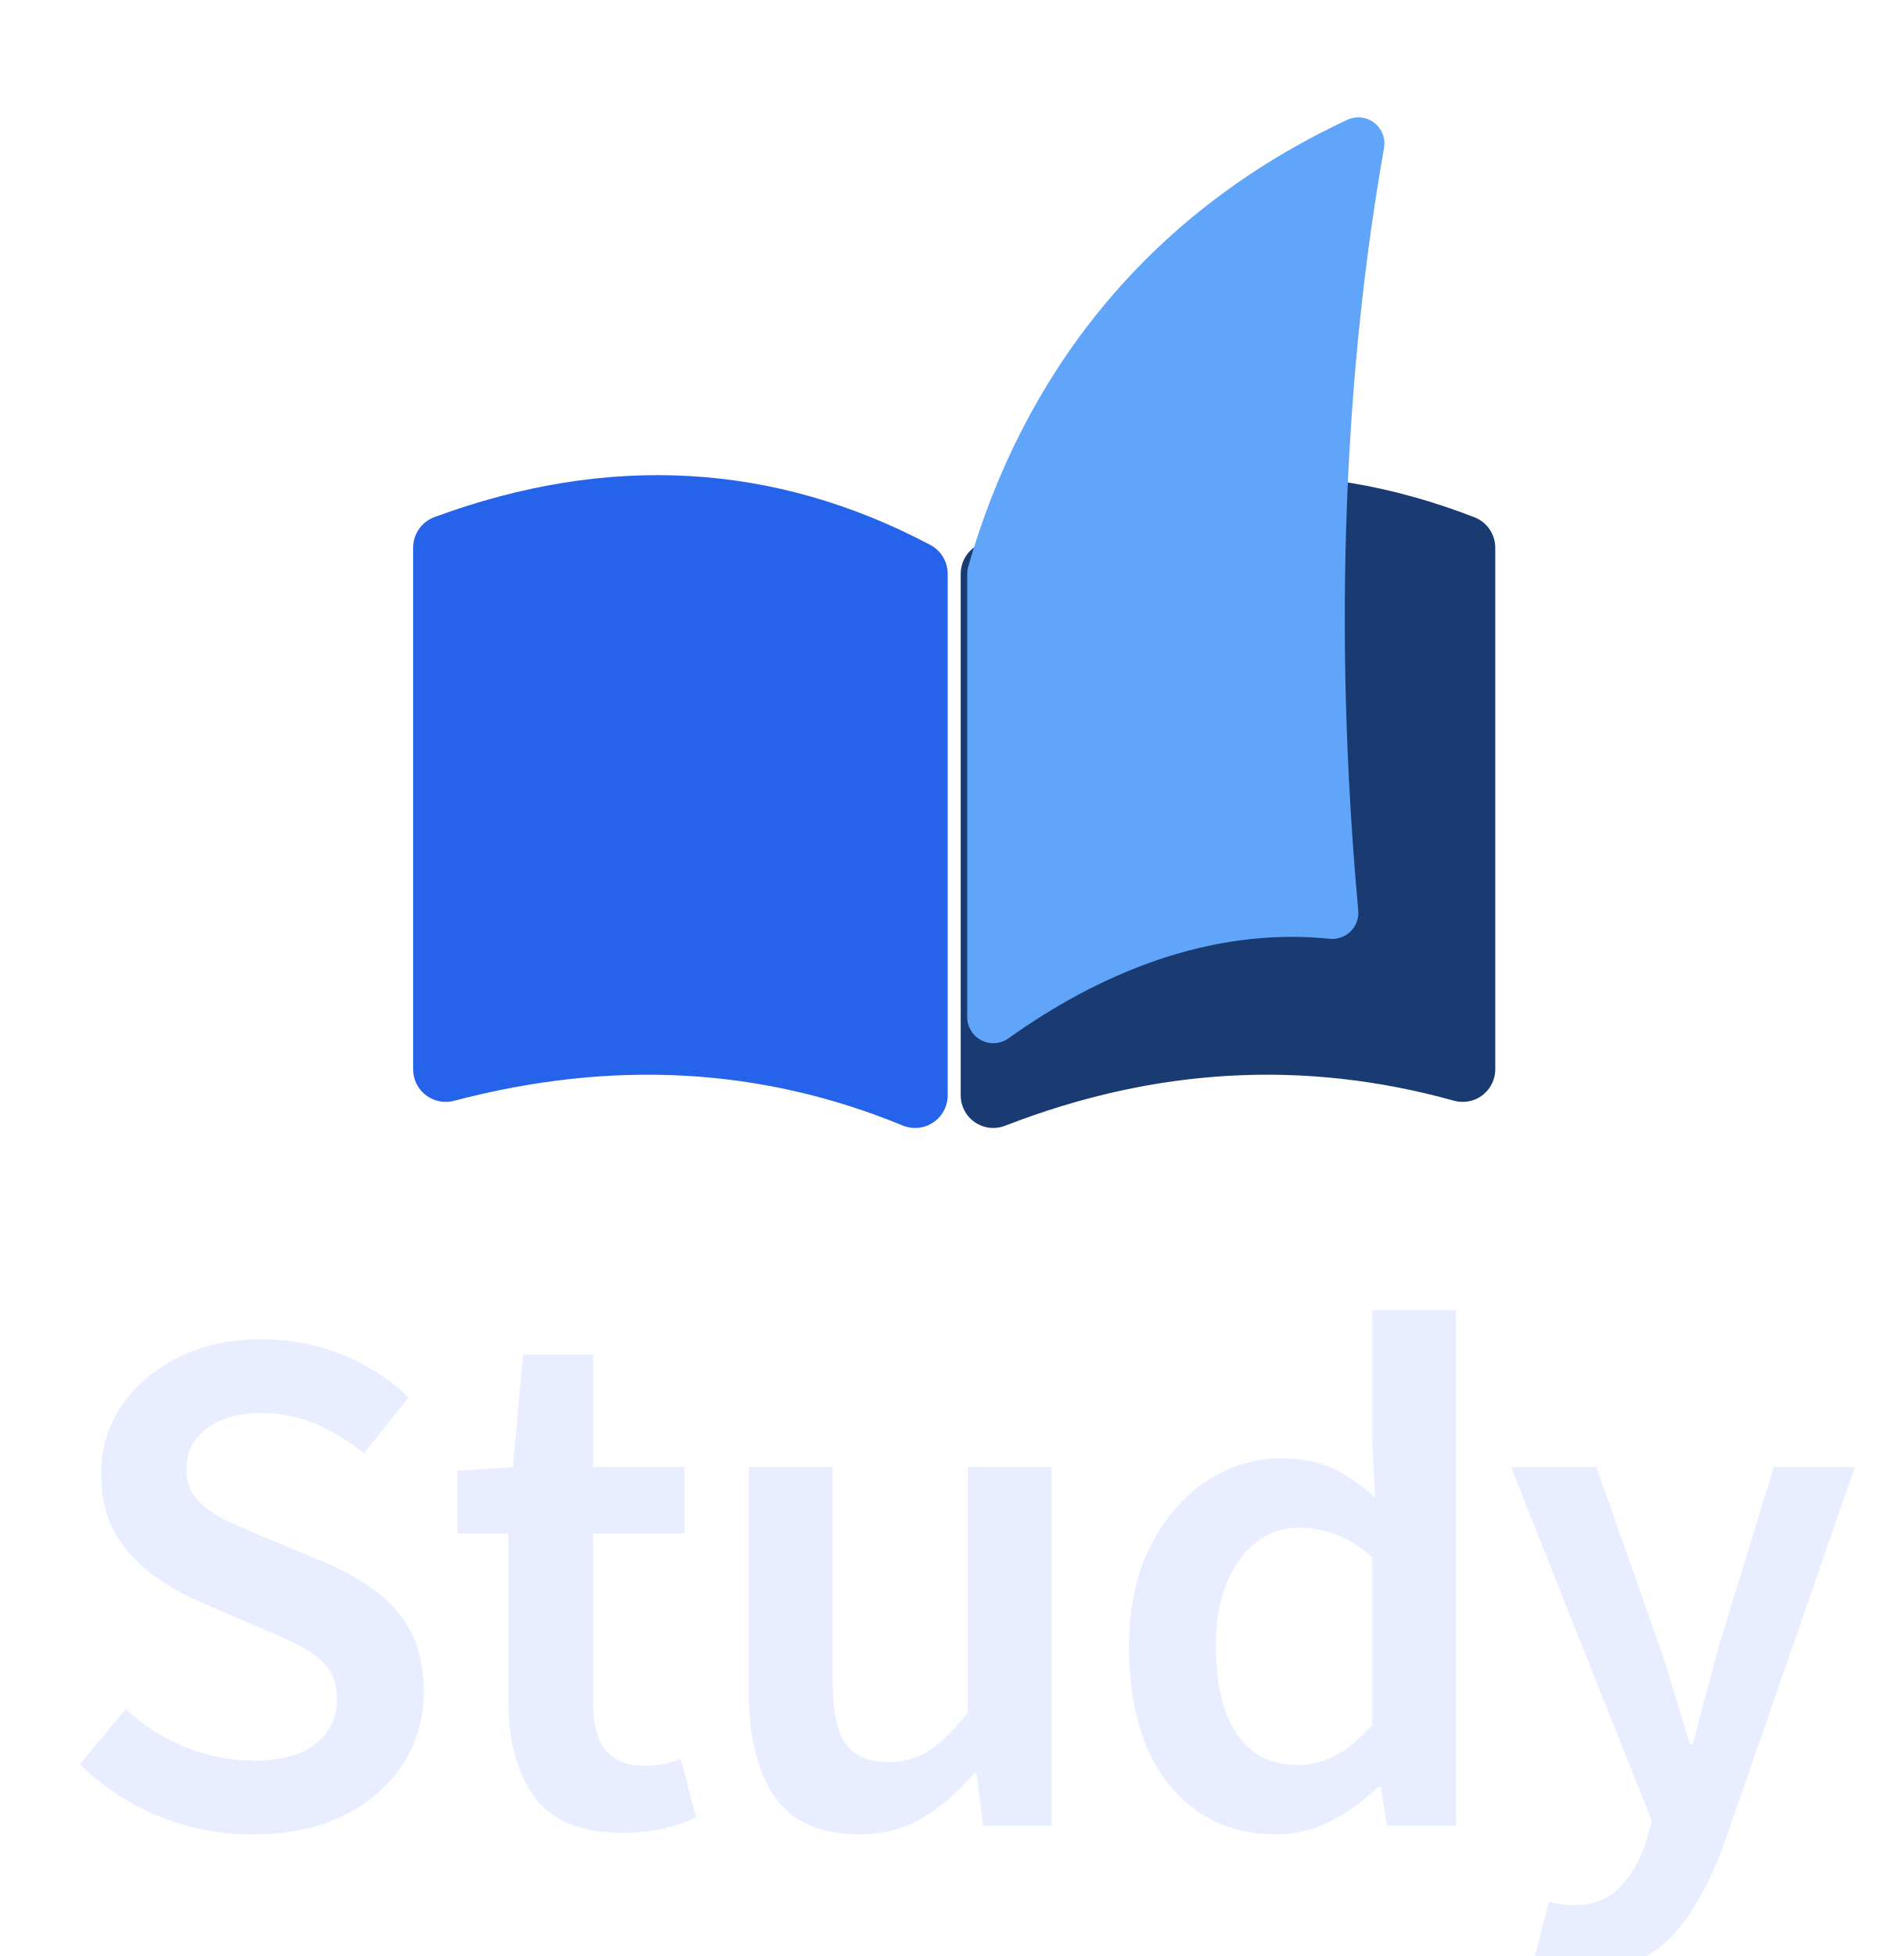
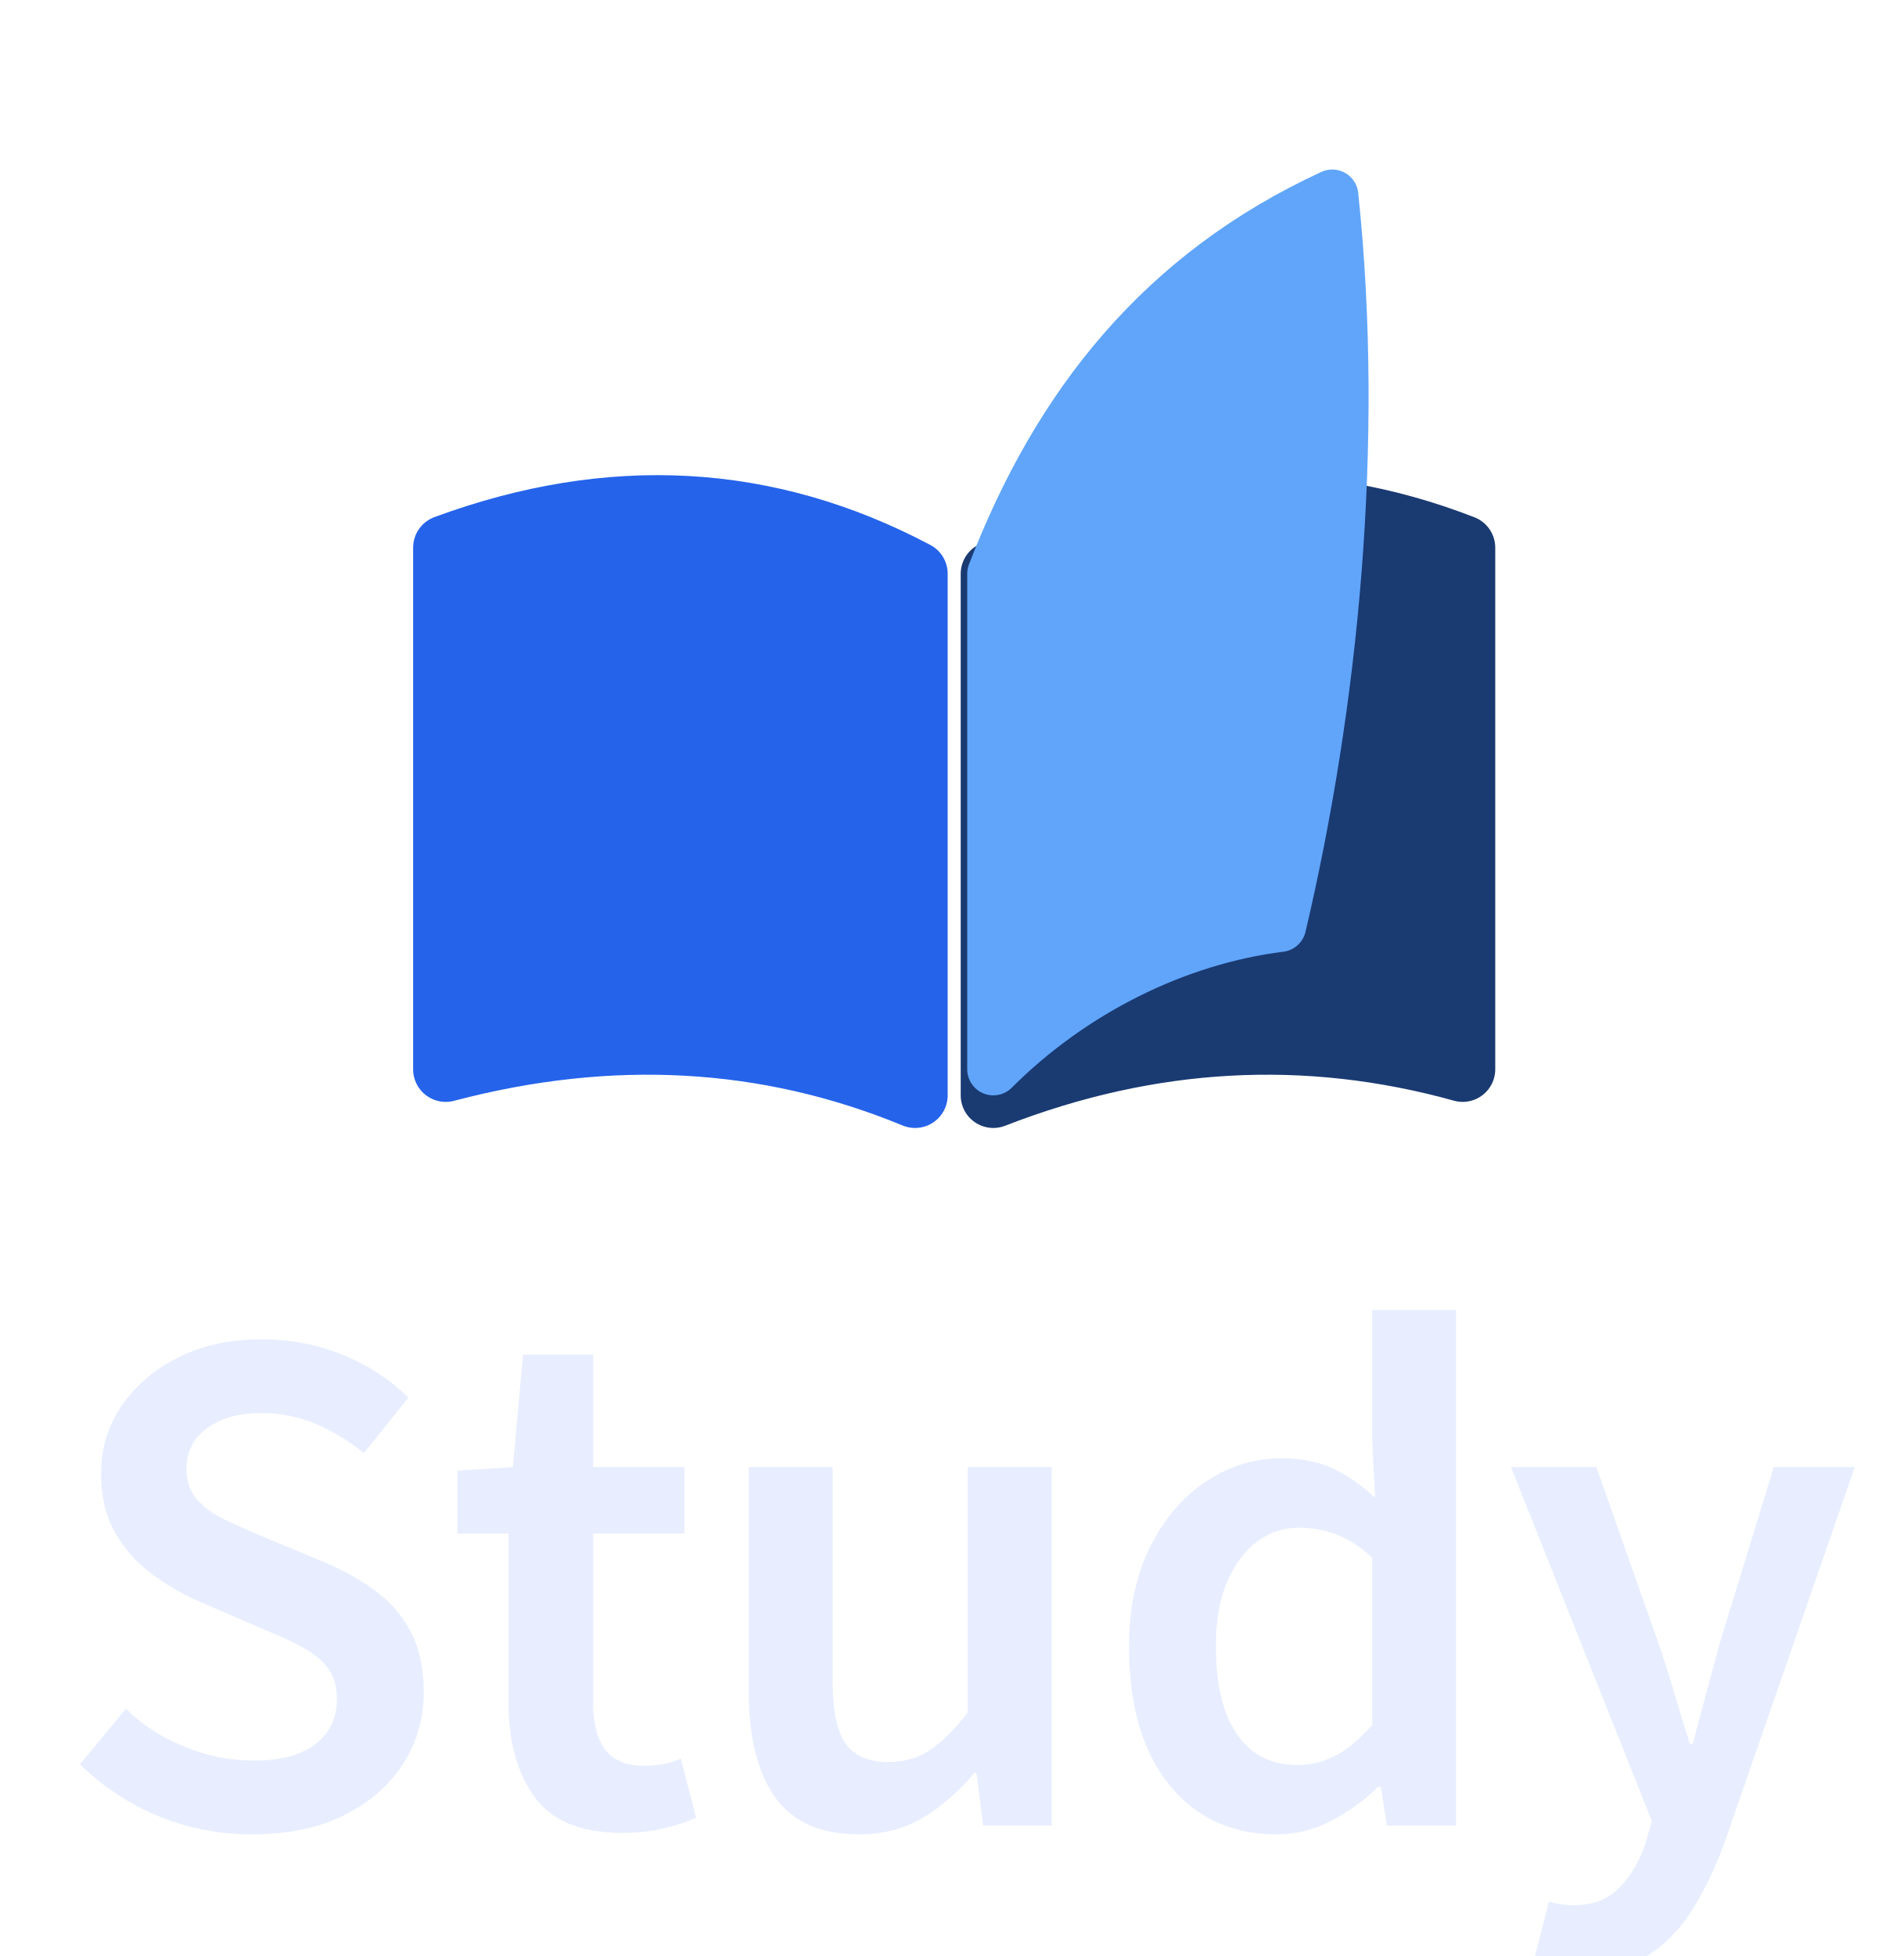
<svg xmlns="http://www.w3.org/2000/svg" viewBox="0 0 146 150" width="146" height="150" role="img" aria-label="Study">
  <g transform="translate(25.188 0) scale(1)">
    <path d="M9 42Q28 35 45 44L45 84Q28 77 9 82Z" fill="#2563EB" stroke="#2563EB" stroke-width="5" stroke-linejoin="round" />
    <path d="M51 44Q69 35 87 42L87 82Q69 77 51 84Z" fill="#1A3A72" stroke="#1A3A72" stroke-width="5" stroke-linejoin="round" opacity="1" />
-     <path d="M51 44C55 30 64 18 79 11C76 28 75 48 77 70C67 69 58 73 51 78Z" fill="#60A5FA" stroke="#60A5FA" stroke-width="4" stroke-linejoin="round" />
+     <path d="M51 44C56 31 64 21 77 15C79 34 77 54 73 71C65 72 57 76 51 82Z" fill="#60A5FA" stroke="#60A5FA" stroke-width="4" stroke-linejoin="round" />
  </g>
  <path transform="translate(4.00 140) scale(0.056 -0.056)" d="M274 -12Q206 -12 145.5 13.0Q85 38 38 84L101 160Q136 126 182.5 107.5Q229 89 276 89Q332 89 361.0 112.0Q390 135 390 173Q390 200 377.0 216.5Q364 233 341.5 245.0Q319 257 289 269L199 308Q167 322 136.5 344.5Q106 367 86.5 400.5Q67 434 67 482Q67 534 95.5 575.5Q124 617 173.5 641.5Q223 666 287 666Q346 666 398.5 644.5Q451 623 488 586L427 510Q395 536 360.0 550.5Q325 565 287 565Q241 565 212.5 544.5Q184 524 184 488Q184 463 198.5 446.5Q213 430 237.5 418.5Q262 407 288 396L377 359Q416 342 446.0 319.0Q476 296 492.5 263.0Q509 230 509 182Q509 129 481.0 85.0Q453 41 400.5 14.5Q348 -12 274 -12Z" fill="#E8EEFF" />
  <path transform="translate(33.96 140) scale(0.056 -0.056)" d="M246 -10Q161 -10 125.5 39.5Q90 89 90 168V400H20V486L96 491L110 645H206V491H331V400H206V168Q206 125 223.0 103.5Q240 82 275 82Q288 82 301.0 84.0Q314 86 326 92L347 11Q328 2 302.0 -4.0Q276 -10 246 -10Z" fill="#E8EEFF" />
  <path transform="translate(53.62 140) scale(0.056 -0.056)" d="M219 -12Q140 -12 104.0 39.0Q68 90 68 183V491H183V198Q183 137 201.0 112.0Q219 87 259 87Q291 87 315.5 103.0Q340 119 368 155V491H483V0H389L380 72H377Q345 34 307.0 11.0Q269 -12 219 -12Z" fill="#E8EEFF" />
  <path transform="translate(84.19 140) scale(0.056 -0.056)" d="M245 -12Q153 -12 98.0 56.0Q43 124 43 245Q43 325 72.5 383.0Q102 441 149.5 472.0Q197 503 251 503Q293 503 322.5 489.0Q352 475 380 449L376 528V706H491V0H396L388 53H384Q357 26 321.0 7.0Q285 -12 245 -12ZM273 83Q302 83 327.0 96.5Q352 110 376 138V367Q351 390 326.0 399.0Q301 408 276 408Q244 408 218.5 389.0Q193 370 177.5 334.0Q162 298 162 246Q162 167 191.0 125.0Q220 83 273 83Z" fill="#E8EEFF" />
  <path transform="translate(115.22 140) scale(0.056 -0.056)" d="M106 -202Q86 -202 70.5 -199.0Q55 -196 42 -190L64 -104Q74 -107 82.0 -108.0Q90 -109 98 -109Q137 -109 160.5 -85.0Q184 -61 196 -25L205 6L12 491H129L214 250Q225 218 235.5 182.5Q246 147 257 112H261Q270 146 279.5 181.5Q289 217 298 250L372 491H483L305 -22Q285 -77 259.0 -117.5Q233 -158 196.0 -180.0Q159 -202 106 -202Z" fill="#E8EEFF" />
</svg>
